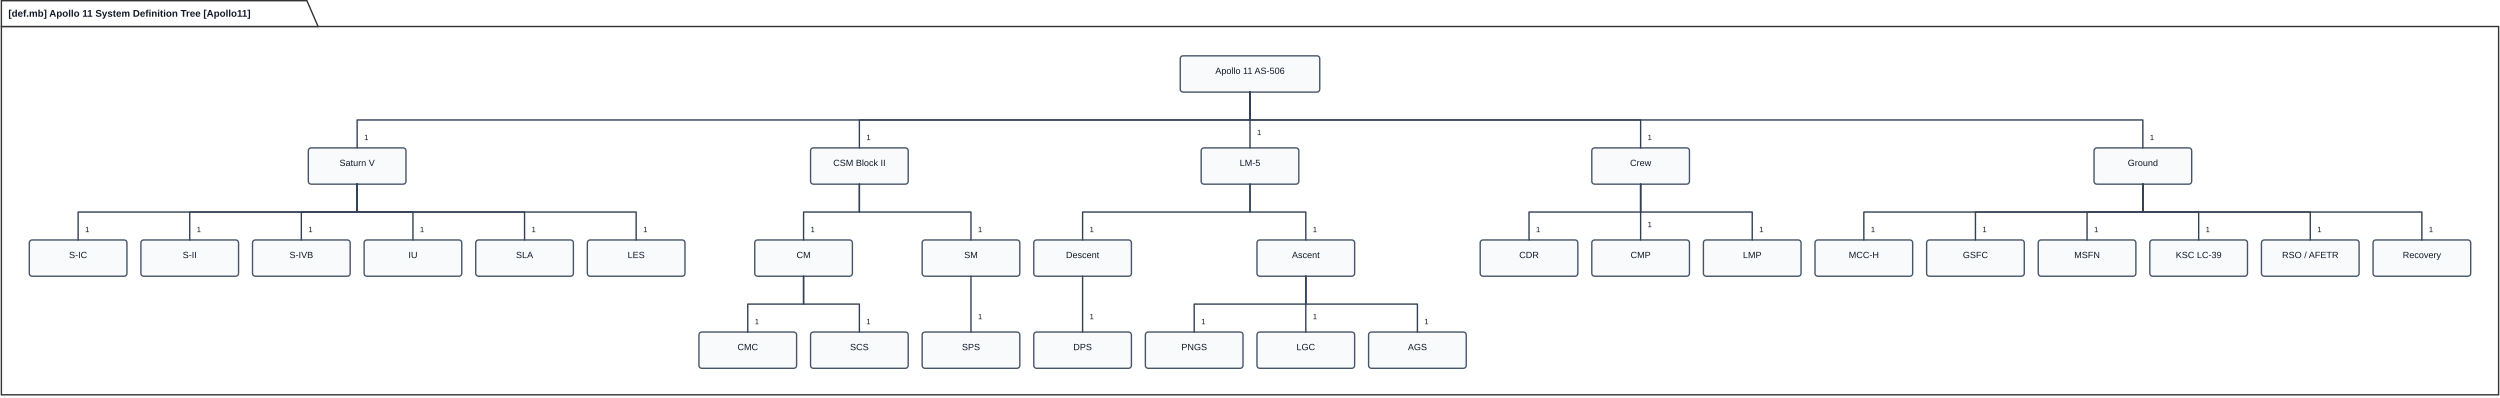
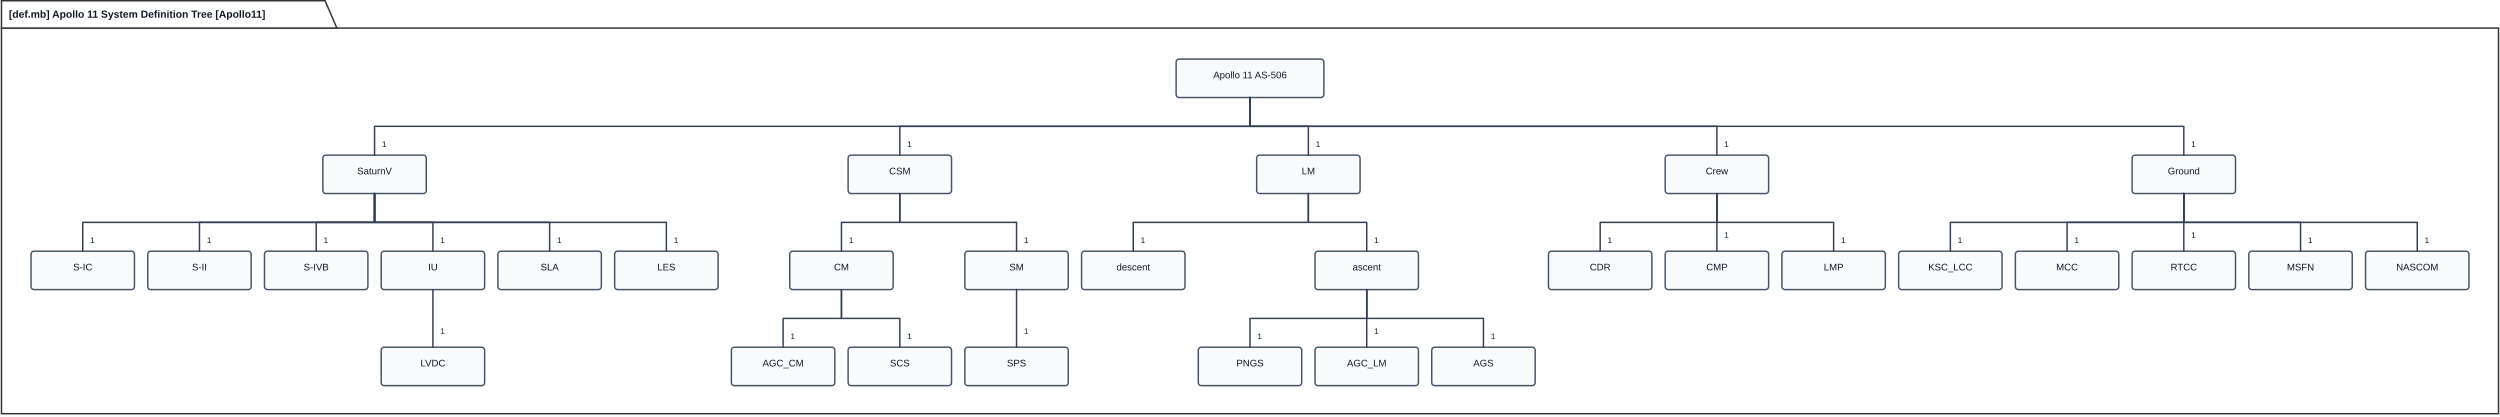
- <svg xmlns="http://www.w3.org/2000/svg" width="3584" height="570" viewBox="0 0 3584 570">
+ <svg xmlns="http://www.w3.org/2000/svg" width="3384" height="564" viewBox="0 0 3384 564">
  <defs>
    <style>text{font-family:Arial,Helvetica,sans-serif;fill:#111827}.label{font-size:13px}.small{font-size:11px}.header{font-size:14px;font-weight:600}</style>
    <marker id="arrow" markerWidth="8" markerHeight="6" refX="8" refY="3" orient="auto">
      <polygon points="0 0,8 3,0 6" fill="#1D4ED8" />
    </marker>
    <marker id="arrow-dark" markerWidth="8" markerHeight="6" refX="8" refY="3" orient="auto">
      <polygon points="0 0,8 3,0 6" fill="#334155" />
    </marker>
    <marker id="composition" markerWidth="12" markerHeight="12" refX="0" refY="6" orient="auto" markerUnits="strokeWidth">
      <polygon points="0 6,6 0,12 6,6 12" fill="#111827" stroke="#111827" />
    </marker>
  </defs>
-   <rect x="0" y="0" width="3584" height="570" fill="#FFFFFF" />
-   <rect x="2" y="38" width="3580" height="528" fill="none" stroke="#333333" stroke-width="2" />
+   <rect x="0" y="0" width="3384" height="564" fill="#FFFFFF" />
+   <rect x="2" y="38" width="3380" height="522" fill="none" stroke="#333333" stroke-width="2" />
  <path d="M 2 1 H 440 L 456 38 H 2 Z" fill="#FFFFFF" stroke="#333333" stroke-width="2" />
  <text class="header" x="12" y="24">[def.mb] Apollo 11 System Definition Tree [Apollo11]</text>
-   <rect x="2" y="38" width="3580" height="530" fill="none" stroke="#333333" stroke-width="0" />
+   <rect x="2" y="38" width="3380" height="524" fill="none" stroke="#333333" stroke-width="0" />
  <g transform="translate(2,40)">
-     <rect id="apollo" x="1690" y="40" width="200" height="52" rx="4" fill="#F8FAFC" stroke="#475569" stroke-width="2" />
-     <text class="label" text-anchor="middle" x="1790" y="66">Apollo 11 AS-506</text>
-     <rect id="saturnV" x="440" y="172" width="140" height="52" rx="4" fill="#F8FAFC" stroke="#475569" stroke-width="2" />
-     <text class="label" text-anchor="middle" x="510" y="198">Saturn V</text>
-     <rect id="sIc" x="40" y="304" width="140" height="52" rx="4" fill="#F8FAFC" stroke="#475569" stroke-width="2" />
-     <text class="label" text-anchor="middle" x="110" y="330">S-IC</text>
-     <rect id="sIi" x="200" y="304" width="140" height="52" rx="4" fill="#F8FAFC" stroke="#475569" stroke-width="2" />
-     <text class="label" text-anchor="middle" x="270" y="330">S-II</text>
-     <rect id="sIvb" x="360" y="304" width="140" height="52" rx="4" fill="#F8FAFC" stroke="#475569" stroke-width="2" />
-     <text class="label" text-anchor="middle" x="430" y="330">S-IVB</text>
-     <rect id="iu" x="520" y="304" width="140" height="52" rx="4" fill="#F8FAFC" stroke="#475569" stroke-width="2" />
-     <text class="label" text-anchor="middle" x="590" y="330">IU</text>
-     <rect id="sla" x="680" y="304" width="140" height="52" rx="4" fill="#F8FAFC" stroke="#475569" stroke-width="2" />
-     <text class="label" text-anchor="middle" x="750" y="330">SLA</text>
-     <rect id="les" x="840" y="304" width="140" height="52" rx="4" fill="#F8FAFC" stroke="#475569" stroke-width="2" />
-     <text class="label" text-anchor="middle" x="910" y="330">LES</text>
-     <rect id="csm" x="1160" y="172" width="140" height="52" rx="4" fill="#F8FAFC" stroke="#475569" stroke-width="2" />
-     <text class="label" text-anchor="middle" x="1230" y="198">CSM Block II</text>
-     <rect id="cm" x="1080" y="304" width="140" height="52" rx="4" fill="#F8FAFC" stroke="#475569" stroke-width="2" />
-     <text class="label" text-anchor="middle" x="1150" y="330">CM</text>
-     <rect id="cmc" x="1000" y="436" width="140" height="52" rx="4" fill="#F8FAFC" stroke="#475569" stroke-width="2" />
-     <text class="label" text-anchor="middle" x="1070" y="462">CMC</text>
-     <rect id="scs" x="1160" y="436" width="140" height="52" rx="4" fill="#F8FAFC" stroke="#475569" stroke-width="2" />
-     <text class="label" text-anchor="middle" x="1230" y="462">SCS</text>
-     <rect id="sm" x="1320" y="304" width="140" height="52" rx="4" fill="#F8FAFC" stroke="#475569" stroke-width="2" />
-     <text class="label" text-anchor="middle" x="1390" y="330">SM</text>
-     <rect id="sps" x="1320" y="436" width="140" height="52" rx="4" fill="#F8FAFC" stroke="#475569" stroke-width="2" />
-     <text class="label" text-anchor="middle" x="1390" y="462">SPS</text>
-     <rect id="lm" x="1720" y="172" width="140" height="52" rx="4" fill="#F8FAFC" stroke="#475569" stroke-width="2" />
-     <text class="label" text-anchor="middle" x="1790" y="198">LM-5</text>
-     <rect id="lmDescent" x="1480" y="304" width="140" height="52" rx="4" fill="#F8FAFC" stroke="#475569" stroke-width="2" />
-     <text class="label" text-anchor="middle" x="1550" y="330">Descent</text>
-     <rect id="dps" x="1480" y="436" width="140" height="52" rx="4" fill="#F8FAFC" stroke="#475569" stroke-width="2" />
-     <text class="label" text-anchor="middle" x="1550" y="462">DPS</text>
-     <rect id="lmAscent" x="1800" y="304" width="140" height="52" rx="4" fill="#F8FAFC" stroke="#475569" stroke-width="2" />
-     <text class="label" text-anchor="middle" x="1870" y="330">Ascent</text>
-     <rect id="pngs" x="1640" y="436" width="140" height="52" rx="4" fill="#F8FAFC" stroke="#475569" stroke-width="2" />
-     <text class="label" text-anchor="middle" x="1710" y="462">PNGS</text>
-     <rect id="lgc" x="1800" y="436" width="140" height="52" rx="4" fill="#F8FAFC" stroke="#475569" stroke-width="2" />
-     <text class="label" text-anchor="middle" x="1870" y="462">LGC</text>
-     <rect id="ags" x="1960" y="436" width="140" height="52" rx="4" fill="#F8FAFC" stroke="#475569" stroke-width="2" />
-     <text class="label" text-anchor="middle" x="2030" y="462">AGS</text>
-     <rect id="crew" x="2280" y="172" width="140" height="52" rx="4" fill="#F8FAFC" stroke="#475569" stroke-width="2" />
-     <text class="label" text-anchor="middle" x="2350" y="198">Crew</text>
-     <rect id="cdr" x="2120" y="304" width="140" height="52" rx="4" fill="#F8FAFC" stroke="#475569" stroke-width="2" />
-     <text class="label" text-anchor="middle" x="2190" y="330">CDR</text>
-     <rect id="cmp" x="2280" y="304" width="140" height="52" rx="4" fill="#F8FAFC" stroke="#475569" stroke-width="2" />
-     <text class="label" text-anchor="middle" x="2350" y="330">CMP</text>
-     <rect id="lmp" x="2440" y="304" width="140" height="52" rx="4" fill="#F8FAFC" stroke="#475569" stroke-width="2" />
-     <text class="label" text-anchor="middle" x="2510" y="330">LMP</text>
-     <rect id="ground" x="3000" y="172" width="140" height="52" rx="4" fill="#F8FAFC" stroke="#475569" stroke-width="2" />
-     <text class="label" text-anchor="middle" x="3070" y="198">Ground</text>
-     <rect id="mcc" x="2600" y="304" width="140" height="52" rx="4" fill="#F8FAFC" stroke="#475569" stroke-width="2" />
-     <text class="label" text-anchor="middle" x="2670" y="330">MCC-H</text>
-     <rect id="gsfc" x="2760" y="304" width="140" height="52" rx="4" fill="#F8FAFC" stroke="#475569" stroke-width="2" />
-     <text class="label" text-anchor="middle" x="2830" y="330">GSFC</text>
-     <rect id="msfn" x="2920" y="304" width="140" height="52" rx="4" fill="#F8FAFC" stroke="#475569" stroke-width="2" />
-     <text class="label" text-anchor="middle" x="2990" y="330">MSFN</text>
-     <rect id="ksc" x="3080" y="304" width="140" height="52" rx="4" fill="#F8FAFC" stroke="#475569" stroke-width="2" />
-     <text class="label" text-anchor="middle" x="3150" y="330">KSC LC-39</text>
-     <rect id="rso" x="3240" y="304" width="140" height="52" rx="4" fill="#F8FAFC" stroke="#475569" stroke-width="2" />
-     <text class="label" text-anchor="middle" x="3310" y="330">RSO / AFETR</text>
-     <rect id="recovery" x="3400" y="304" width="140" height="52" rx="4" fill="#F8FAFC" stroke="#475569" stroke-width="2" />
-     <text class="label" text-anchor="middle" x="3470" y="330">Recovery</text>
-     <path d="M 1790,92 L 1790,132 L 510,132 L 510,172" fill="none" stroke="#334155" stroke-width="2" stroke-linejoin="round" stroke-linecap="round" />
-     <path d="M 1790,92 L 1790,132 L 1230,132 L 1230,172" fill="none" stroke="#334155" stroke-width="2" stroke-linejoin="round" stroke-linecap="round" />
-     <path d="M 1790,92 L 1790,172" fill="none" stroke="#334155" stroke-width="2" stroke-linejoin="round" stroke-linecap="round" />
-     <path d="M 1790,92 L 1790,132 L 2350,132 L 2350,172" fill="none" stroke="#334155" stroke-width="2" stroke-linejoin="round" stroke-linecap="round" />
-     <path d="M 1790,92 L 1790,132 L 3070,132 L 3070,172" fill="none" stroke="#334155" stroke-width="2" stroke-linejoin="round" stroke-linecap="round" />
-     <path d="M 510,224 L 510,264 L 110,264 L 110,304" fill="none" stroke="#334155" stroke-width="2" stroke-linejoin="round" stroke-linecap="round" />
-     <path d="M 510,224 L 510,264 L 270,264 L 270,304" fill="none" stroke="#334155" stroke-width="2" stroke-linejoin="round" stroke-linecap="round" />
-     <path d="M 510,224 L 510,264 L 430,264 L 430,304" fill="none" stroke="#334155" stroke-width="2" stroke-linejoin="round" stroke-linecap="round" />
-     <path d="M 510,224 L 510,264 L 590,264 L 590,304" fill="none" stroke="#334155" stroke-width="2" stroke-linejoin="round" stroke-linecap="round" />
-     <path d="M 510,224 L 510,264 L 750,264 L 750,304" fill="none" stroke="#334155" stroke-width="2" stroke-linejoin="round" stroke-linecap="round" />
-     <path d="M 510,224 L 510,264 L 910,264 L 910,304" fill="none" stroke="#334155" stroke-width="2" stroke-linejoin="round" stroke-linecap="round" />
-     <path d="M 1230,224 L 1230,264 L 1150,264 L 1150,304" fill="none" stroke="#334155" stroke-width="2" stroke-linejoin="round" stroke-linecap="round" />
-     <path d="M 1230,224 L 1230,264 L 1390,264 L 1390,304" fill="none" stroke="#334155" stroke-width="2" stroke-linejoin="round" stroke-linecap="round" />
-     <path d="M 1150,356 L 1150,396 L 1070,396 L 1070,436" fill="none" stroke="#334155" stroke-width="2" stroke-linejoin="round" stroke-linecap="round" />
-     <path d="M 1150,356 L 1150,396 L 1230,396 L 1230,436" fill="none" stroke="#334155" stroke-width="2" stroke-linejoin="round" stroke-linecap="round" />
-     <path d="M 1390,356 L 1390,436" fill="none" stroke="#334155" stroke-width="2" stroke-linejoin="round" stroke-linecap="round" />
-     <path d="M 1790,224 L 1790,264 L 1550,264 L 1550,304" fill="none" stroke="#334155" stroke-width="2" stroke-linejoin="round" stroke-linecap="round" />
-     <path d="M 1790,224 L 1790,264 L 1870,264 L 1870,304" fill="none" stroke="#334155" stroke-width="2" stroke-linejoin="round" stroke-linecap="round" />
-     <path d="M 1550,356 L 1550,436" fill="none" stroke="#334155" stroke-width="2" stroke-linejoin="round" stroke-linecap="round" />
-     <path d="M 1870,356 L 1870,396 L 1710,396 L 1710,436" fill="none" stroke="#334155" stroke-width="2" stroke-linejoin="round" stroke-linecap="round" />
-     <path d="M 1870,356 L 1870,436" fill="none" stroke="#334155" stroke-width="2" stroke-linejoin="round" stroke-linecap="round" />
-     <path d="M 1870,356 L 1870,396 L 2030,396 L 2030,436" fill="none" stroke="#334155" stroke-width="2" stroke-linejoin="round" stroke-linecap="round" />
-     <path d="M 2350,224 L 2350,264 L 2190,264 L 2190,304" fill="none" stroke="#334155" stroke-width="2" stroke-linejoin="round" stroke-linecap="round" />
-     <path d="M 2350,224 L 2350,304" fill="none" stroke="#334155" stroke-width="2" stroke-linejoin="round" stroke-linecap="round" />
-     <path d="M 2350,224 L 2350,264 L 2510,264 L 2510,304" fill="none" stroke="#334155" stroke-width="2" stroke-linejoin="round" stroke-linecap="round" />
-     <path d="M 3070,224 L 3070,264 L 2670,264 L 2670,304" fill="none" stroke="#334155" stroke-width="2" stroke-linejoin="round" stroke-linecap="round" />
-     <path d="M 3070,224 L 3070,264 L 2830,264 L 2830,304" fill="none" stroke="#334155" stroke-width="2" stroke-linejoin="round" stroke-linecap="round" />
-     <path d="M 3070,224 L 3070,264 L 2990,264 L 2990,304" fill="none" stroke="#334155" stroke-width="2" stroke-linejoin="round" stroke-linecap="round" />
-     <path d="M 3070,224 L 3070,264 L 3150,264 L 3150,304" fill="none" stroke="#334155" stroke-width="2" stroke-linejoin="round" stroke-linecap="round" />
-     <path d="M 3070,224 L 3070,264 L 3310,264 L 3310,304" fill="none" stroke="#334155" stroke-width="2" stroke-linejoin="round" stroke-linecap="round" />
-     <path d="M 3070,224 L 3070,264 L 3470,264 L 3470,304" fill="none" stroke="#334155" stroke-width="2" stroke-linejoin="round" stroke-linecap="round" />
-     <text class="small" x="520" y="160.8">1</text>
-     <text class="small" x="1240" y="160.8">1</text>
-     <text class="small" x="1800" y="153.6">1</text>
-     <text class="small" x="2360" y="160.8">1</text>
-     <text class="small" x="3080" y="160.8">1</text>
-     <text class="small" x="120" y="292.8">1</text>
-     <text class="small" x="280" y="292.8">1</text>
-     <text class="small" x="440" y="292.8">1</text>
-     <text class="small" x="600" y="292.8">1</text>
-     <text class="small" x="760" y="292.8">1</text>
-     <text class="small" x="920" y="292.8">1</text>
-     <text class="small" x="1160" y="292.8">1</text>
-     <text class="small" x="1400" y="292.8">1</text>
-     <text class="small" x="1080" y="424.8">1</text>
-     <text class="small" x="1240" y="424.8">1</text>
-     <text class="small" x="1400" y="417.6">1</text>
-     <text class="small" x="1560" y="292.8">1</text>
-     <text class="small" x="1880" y="292.8">1</text>
-     <text class="small" x="1560" y="417.6">1</text>
-     <text class="small" x="1720" y="424.8">1</text>
-     <text class="small" x="1880" y="417.6">1</text>
-     <text class="small" x="2040" y="424.8">1</text>
-     <text class="small" x="2200" y="292.8">1</text>
-     <text class="small" x="2360" y="285.6">1</text>
-     <text class="small" x="2520" y="292.8">1</text>
-     <text class="small" x="2680" y="292.8">1</text>
-     <text class="small" x="2840" y="292.8">1</text>
-     <text class="small" x="3000" y="292.8">1</text>
-     <text class="small" x="3160" y="292.8">1</text>
-     <text class="small" x="3320" y="292.8">1</text>
-     <text class="small" x="3480" y="292.8">1</text>
+     <rect id="apollo" x="1590" y="40" width="200" height="52" rx="4" fill="#F8FAFC" stroke="#475569" stroke-width="2" />
+     <text class="label" text-anchor="middle" x="1690" y="66">Apollo 11 AS-506</text>
+     <rect id="SaturnV" x="435" y="170" width="140" height="52" rx="4" fill="#F8FAFC" stroke="#475569" stroke-width="2" />
+     <text class="label" text-anchor="middle" x="505" y="196">SaturnV</text>
+     <rect id="SIC" x="40" y="300" width="140" height="52" rx="4" fill="#F8FAFC" stroke="#475569" stroke-width="2" />
+     <text class="label" text-anchor="middle" x="110" y="326">S-IC</text>
+     <rect id="SII" x="198" y="300" width="140" height="52" rx="4" fill="#F8FAFC" stroke="#475569" stroke-width="2" />
+     <text class="label" text-anchor="middle" x="268" y="326">S-II</text>
+     <rect id="SIVB" x="356" y="300" width="140" height="52" rx="4" fill="#F8FAFC" stroke="#475569" stroke-width="2" />
+     <text class="label" text-anchor="middle" x="426" y="326">S-IVB</text>
+     <rect id="IU" x="514" y="300" width="140" height="52" rx="4" fill="#F8FAFC" stroke="#475569" stroke-width="2" />
+     <text class="label" text-anchor="middle" x="584" y="326">IU</text>
+     <rect id="LVDC" x="514" y="430" width="140" height="52" rx="4" fill="#F8FAFC" stroke="#475569" stroke-width="2" />
+     <text class="label" text-anchor="middle" x="584" y="456">LVDC</text>
+     <rect id="SLA" x="672" y="300" width="140" height="52" rx="4" fill="#F8FAFC" stroke="#475569" stroke-width="2" />
+     <text class="label" text-anchor="middle" x="742" y="326">SLA</text>
+     <rect id="LES" x="830" y="300" width="140" height="52" rx="4" fill="#F8FAFC" stroke="#475569" stroke-width="2" />
+     <text class="label" text-anchor="middle" x="900" y="326">LES</text>
+     <rect id="CSM" x="1146" y="170" width="140" height="52" rx="4" fill="#F8FAFC" stroke="#475569" stroke-width="2" />
+     <text class="label" text-anchor="middle" x="1216" y="196">CSM</text>
+     <rect id="CM" x="1067" y="300" width="140" height="52" rx="4" fill="#F8FAFC" stroke="#475569" stroke-width="2" />
+     <text class="label" text-anchor="middle" x="1137" y="326">CM</text>
+     <rect id="AGC_CM" x="988" y="430" width="140" height="52" rx="4" fill="#F8FAFC" stroke="#475569" stroke-width="2" />
+     <text class="label" text-anchor="middle" x="1058" y="456">AGC_CM</text>
+     <rect id="SCS" x="1146" y="430" width="140" height="52" rx="4" fill="#F8FAFC" stroke="#475569" stroke-width="2" />
+     <text class="label" text-anchor="middle" x="1216" y="456">SCS</text>
+     <rect id="SM" x="1304" y="300" width="140" height="52" rx="4" fill="#F8FAFC" stroke="#475569" stroke-width="2" />
+     <text class="label" text-anchor="middle" x="1374" y="326">SM</text>
+     <rect id="SPS" x="1304" y="430" width="140" height="52" rx="4" fill="#F8FAFC" stroke="#475569" stroke-width="2" />
+     <text class="label" text-anchor="middle" x="1374" y="456">SPS</text>
+     <rect id="LM" x="1699" y="170" width="140" height="52" rx="4" fill="#F8FAFC" stroke="#475569" stroke-width="2" />
+     <text class="label" text-anchor="middle" x="1769" y="196">LM</text>
+     <rect id="descent" x="1462" y="300" width="140" height="52" rx="4" fill="#F8FAFC" stroke="#475569" stroke-width="2" />
+     <text class="label" text-anchor="middle" x="1532" y="326">descent</text>
+     <rect id="ascent" x="1778" y="300" width="140" height="52" rx="4" fill="#F8FAFC" stroke="#475569" stroke-width="2" />
+     <text class="label" text-anchor="middle" x="1848" y="326">ascent</text>
+     <rect id="PNGS" x="1620" y="430" width="140" height="52" rx="4" fill="#F8FAFC" stroke="#475569" stroke-width="2" />
+     <text class="label" text-anchor="middle" x="1690" y="456">PNGS</text>
+     <rect id="AGC_LM" x="1778" y="430" width="140" height="52" rx="4" fill="#F8FAFC" stroke="#475569" stroke-width="2" />
+     <text class="label" text-anchor="middle" x="1848" y="456">AGC_LM</text>
+     <rect id="AGS" x="1936" y="430" width="140" height="52" rx="4" fill="#F8FAFC" stroke="#475569" stroke-width="2" />
+     <text class="label" text-anchor="middle" x="2006" y="456">AGS</text>
+     <rect id="Crew" x="2252" y="170" width="140" height="52" rx="4" fill="#F8FAFC" stroke="#475569" stroke-width="2" />
+     <text class="label" text-anchor="middle" x="2322" y="196">Crew</text>
+     <rect id="CDR" x="2094" y="300" width="140" height="52" rx="4" fill="#F8FAFC" stroke="#475569" stroke-width="2" />
+     <text class="label" text-anchor="middle" x="2164" y="326">CDR</text>
+     <rect id="CMP" x="2252" y="300" width="140" height="52" rx="4" fill="#F8FAFC" stroke="#475569" stroke-width="2" />
+     <text class="label" text-anchor="middle" x="2322" y="326">CMP</text>
+     <rect id="LMP" x="2410" y="300" width="140" height="52" rx="4" fill="#F8FAFC" stroke="#475569" stroke-width="2" />
+     <text class="label" text-anchor="middle" x="2480" y="326">LMP</text>
+     <rect id="Ground" x="2884" y="170" width="140" height="52" rx="4" fill="#F8FAFC" stroke="#475569" stroke-width="2" />
+     <text class="label" text-anchor="middle" x="2954" y="196">Ground</text>
+     <rect id="KSC_LCC" x="2568" y="300" width="140" height="52" rx="4" fill="#F8FAFC" stroke="#475569" stroke-width="2" />
+     <text class="label" text-anchor="middle" x="2638" y="326">KSC_LCC</text>
+     <rect id="MCC" x="2726" y="300" width="140" height="52" rx="4" fill="#F8FAFC" stroke="#475569" stroke-width="2" />
+     <text class="label" text-anchor="middle" x="2796" y="326">MCC</text>
+     <rect id="RTCC" x="2884" y="300" width="140" height="52" rx="4" fill="#F8FAFC" stroke="#475569" stroke-width="2" />
+     <text class="label" text-anchor="middle" x="2954" y="326">RTCC</text>
+     <rect id="MSFN" x="3042" y="300" width="140" height="52" rx="4" fill="#F8FAFC" stroke="#475569" stroke-width="2" />
+     <text class="label" text-anchor="middle" x="3112" y="326">MSFN</text>
+     <rect id="NASCOM" x="3200" y="300" width="140" height="52" rx="4" fill="#F8FAFC" stroke="#475569" stroke-width="2" />
+     <text class="label" text-anchor="middle" x="3270" y="326">NASCOM</text>
+     <path d="M 1690,92 L 1690,131 L 505,131 L 505,170" fill="none" stroke="#334155" stroke-width="2" stroke-linejoin="round" stroke-linecap="round" />
+     <path d="M 1690,92 L 1690,131 L 1216,131 L 1216,170" fill="none" stroke="#334155" stroke-width="2" stroke-linejoin="round" stroke-linecap="round" />
+     <path d="M 1690,92 L 1690,131 L 1769,131 L 1769,170" fill="none" stroke="#334155" stroke-width="2" stroke-linejoin="round" stroke-linecap="round" />
+     <path d="M 1690,92 L 1690,131 L 2322,131 L 2322,170" fill="none" stroke="#334155" stroke-width="2" stroke-linejoin="round" stroke-linecap="round" />
+     <path d="M 1690,92 L 1690,131 L 2954,131 L 2954,170" fill="none" stroke="#334155" stroke-width="2" stroke-linejoin="round" stroke-linecap="round" />
+     <path d="M 505,222 L 505,261 L 110,261 L 110,300" fill="none" stroke="#334155" stroke-width="2" stroke-linejoin="round" stroke-linecap="round" />
+     <path d="M 505,222 L 505,261 L 268,261 L 268,300" fill="none" stroke="#334155" stroke-width="2" stroke-linejoin="round" stroke-linecap="round" />
+     <path d="M 505,222 L 505,261 L 426,261 L 426,300" fill="none" stroke="#334155" stroke-width="2" stroke-linejoin="round" stroke-linecap="round" />
+     <path d="M 505,222 L 505,261 L 584,261 L 584,300" fill="none" stroke="#334155" stroke-width="2" stroke-linejoin="round" stroke-linecap="round" />
+     <path d="M 505,222 L 505,261 L 742,261 L 742,300" fill="none" stroke="#334155" stroke-width="2" stroke-linejoin="round" stroke-linecap="round" />
+     <path d="M 505,222 L 505,261 L 900,261 L 900,300" fill="none" stroke="#334155" stroke-width="2" stroke-linejoin="round" stroke-linecap="round" />
+     <path d="M 584,352 L 584,430" fill="none" stroke="#334155" stroke-width="2" stroke-linejoin="round" stroke-linecap="round" />
+     <path d="M 1216,222 L 1216,261 L 1137,261 L 1137,300" fill="none" stroke="#334155" stroke-width="2" stroke-linejoin="round" stroke-linecap="round" />
+     <path d="M 1216,222 L 1216,261 L 1374,261 L 1374,300" fill="none" stroke="#334155" stroke-width="2" stroke-linejoin="round" stroke-linecap="round" />
+     <path d="M 1137,352 L 1137,391 L 1058,391 L 1058,430" fill="none" stroke="#334155" stroke-width="2" stroke-linejoin="round" stroke-linecap="round" />
+     <path d="M 1137,352 L 1137,391 L 1216,391 L 1216,430" fill="none" stroke="#334155" stroke-width="2" stroke-linejoin="round" stroke-linecap="round" />
+     <path d="M 1374,352 L 1374,430" fill="none" stroke="#334155" stroke-width="2" stroke-linejoin="round" stroke-linecap="round" />
+     <path d="M 1769,222 L 1769,261 L 1532,261 L 1532,300" fill="none" stroke="#334155" stroke-width="2" stroke-linejoin="round" stroke-linecap="round" />
+     <path d="M 1769,222 L 1769,261 L 1848,261 L 1848,300" fill="none" stroke="#334155" stroke-width="2" stroke-linejoin="round" stroke-linecap="round" />
+     <path d="M 1848,352 L 1848,391 L 1690,391 L 1690,430" fill="none" stroke="#334155" stroke-width="2" stroke-linejoin="round" stroke-linecap="round" />
+     <path d="M 1848,352 L 1848,430" fill="none" stroke="#334155" stroke-width="2" stroke-linejoin="round" stroke-linecap="round" />
+     <path d="M 1848,352 L 1848,391 L 2006,391 L 2006,430" fill="none" stroke="#334155" stroke-width="2" stroke-linejoin="round" stroke-linecap="round" />
+     <path d="M 2322,222 L 2322,261 L 2164,261 L 2164,300" fill="none" stroke="#334155" stroke-width="2" stroke-linejoin="round" stroke-linecap="round" />
+     <path d="M 2322,222 L 2322,300" fill="none" stroke="#334155" stroke-width="2" stroke-linejoin="round" stroke-linecap="round" />
+     <path d="M 2322,222 L 2322,261 L 2480,261 L 2480,300" fill="none" stroke="#334155" stroke-width="2" stroke-linejoin="round" stroke-linecap="round" />
+     <path d="M 2954,222 L 2954,261 L 2638,261 L 2638,300" fill="none" stroke="#334155" stroke-width="2" stroke-linejoin="round" stroke-linecap="round" />
+     <path d="M 2954,222 L 2954,261 L 2796,261 L 2796,300" fill="none" stroke="#334155" stroke-width="2" stroke-linejoin="round" stroke-linecap="round" />
+     <path d="M 2954,222 L 2954,300" fill="none" stroke="#334155" stroke-width="2" stroke-linejoin="round" stroke-linecap="round" />
+     <path d="M 2954,222 L 2954,261 L 3112,261 L 3112,300" fill="none" stroke="#334155" stroke-width="2" stroke-linejoin="round" stroke-linecap="round" />
+     <path d="M 2954,222 L 2954,261 L 3270,261 L 3270,300" fill="none" stroke="#334155" stroke-width="2" stroke-linejoin="round" stroke-linecap="round" />
+     <text class="small" x="515" y="158.98">1</text>
+     <text class="small" x="1226" y="158.98">1</text>
+     <text class="small" x="1779" y="158.98">1</text>
+     <text class="small" x="2332" y="158.98">1</text>
+     <text class="small" x="2964" y="158.98">1</text>
+     <text class="small" x="120" y="288.98">1</text>
+     <text class="small" x="278" y="288.98">1</text>
+     <text class="small" x="436" y="288.98">1</text>
+     <text class="small" x="594" y="288.98">1</text>
+     <text class="small" x="752" y="288.98">1</text>
+     <text class="small" x="910" y="288.98">1</text>
+     <text class="small" x="594" y="411.96">1</text>
+     <text class="small" x="1147" y="288.98">1</text>
+     <text class="small" x="1384" y="288.98">1</text>
+     <text class="small" x="1068" y="418.98">1</text>
+     <text class="small" x="1226" y="418.98">1</text>
+     <text class="small" x="1384" y="411.96">1</text>
+     <text class="small" x="1542" y="288.98">1</text>
+     <text class="small" x="1858" y="288.98">1</text>
+     <text class="small" x="1700" y="418.98">1</text>
+     <text class="small" x="1858" y="411.96">1</text>
+     <text class="small" x="2016" y="418.98">1</text>
+     <text class="small" x="2174" y="288.98">1</text>
+     <text class="small" x="2332" y="281.96">1</text>
+     <text class="small" x="2490" y="288.98">1</text>
+     <text class="small" x="2648" y="288.98">1</text>
+     <text class="small" x="2806" y="288.98">1</text>
+     <text class="small" x="2964" y="281.96">1</text>
+     <text class="small" x="3122" y="288.98">1</text>
+     <text class="small" x="3280" y="288.98">1</text>
  </g>
</svg>
